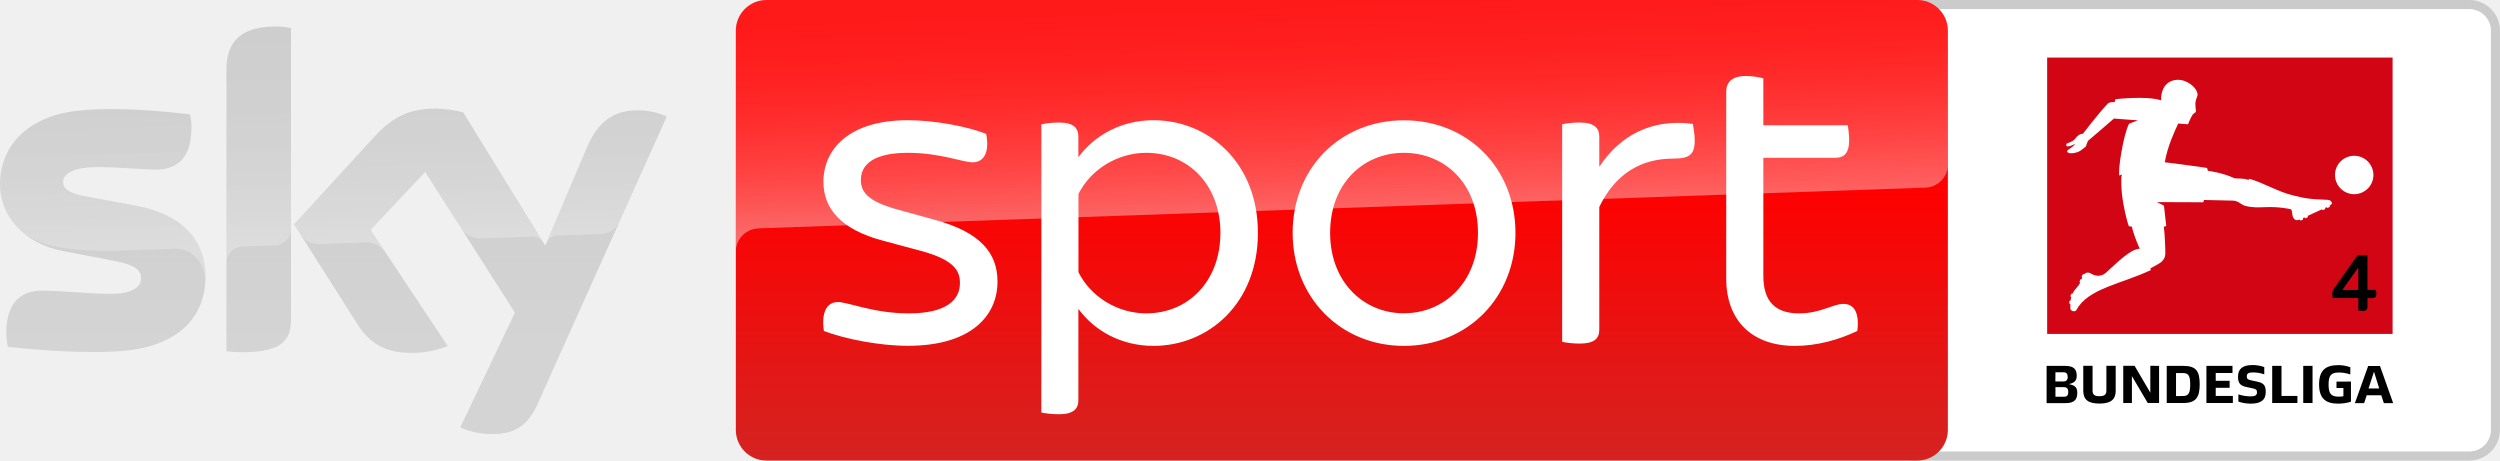
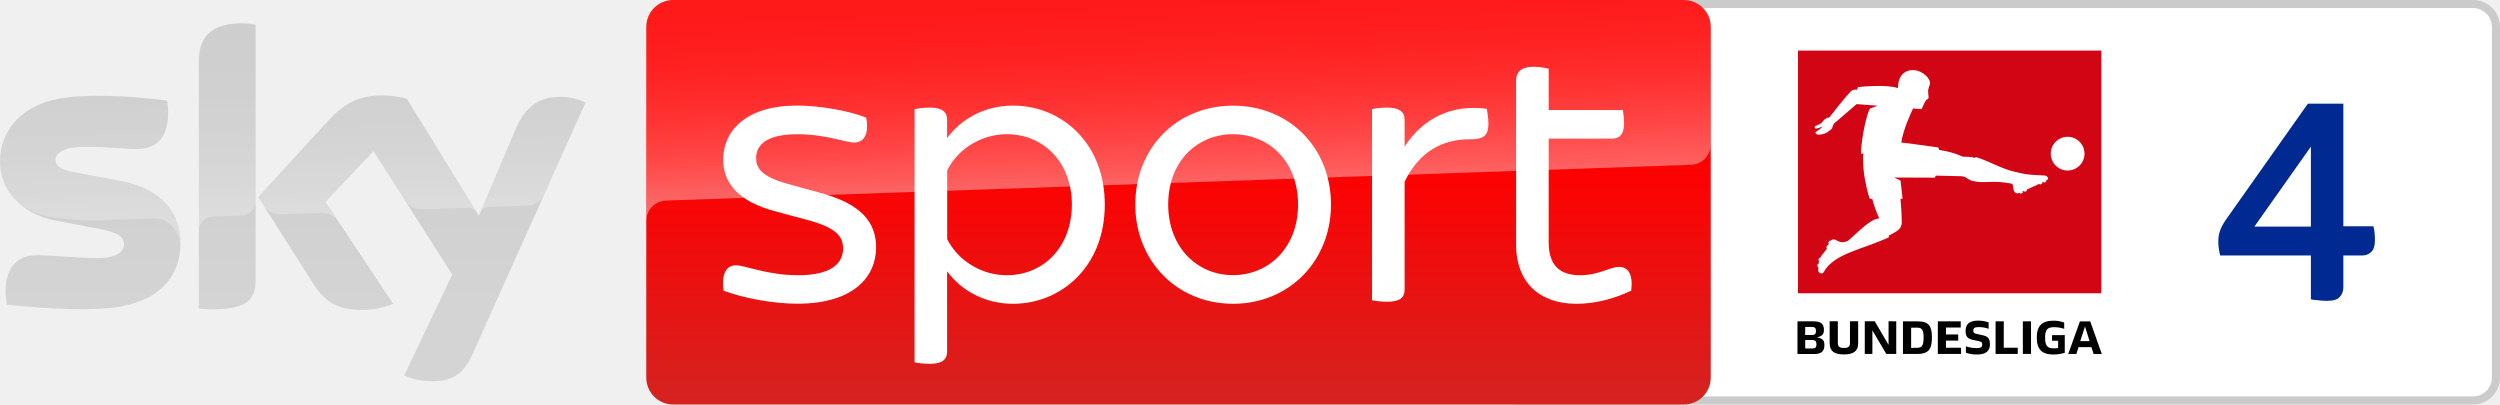
- <svg xmlns="http://www.w3.org/2000/svg" width="800" height="147.38" version="1.1">
-   <g>
-     <path d="m790.18 3.5e-4h-177.77c-5.424 0-9.816 4.392-9.816 9.816v127.75c0 5.424 4.392 9.816 9.816 9.816h177.77c5.424 0 9.816-4.392 9.816-9.816v-127.75c0.029-5.424-4.363-9.816-9.816-9.816m0 2.948c3.803 0 6.868 3.095 6.868 6.868v127.75a6.856 6.856 0 0 1-6.868 6.868h-177.77c-3.773 0-6.868-3.066-6.868-6.868v-127.75c0-3.773 3.095-6.868 6.868-6.868h177.77" fill="#cbcbcb" />
-     <path d="m790.19 2.948c3.803 0 6.868 3.095 6.868 6.868v127.75a6.856 6.856 0 0 1-6.868 6.868h-177.78c-3.773 0-6.868-3.066-6.868-6.868v-127.75c0-3.773 3.095-6.868 6.868-6.868h177.78" fill="#fff" />
-     <path d="m642.9 6.132h134.83v135.09h-134.83z" fill="#fff" />
-     <path d="m664.73 125.75c0 2.122-1.002 3.242-3.655 3.242h-6.161v-11.909h5.925c2.771 0 3.714 1.091 3.714 3.095 0 1.533-0.59 2.24-2.211 2.653l-0.295 0.088 0.265 0.059c1.828 0.413 2.417 1.091 2.417 2.771zm-7.016-3.685h2.506c1.002 0 1.444-0.442 1.444-1.444 0-1.032-0.413-1.503-1.444-1.503h-2.476zm4.127 3.39c0-1.091-0.442-1.562-1.444-1.562h-2.653v3.066h2.653c1.061 0 1.444-0.442 1.444-1.503zm4.805-0.354v-8.047h2.977v7.929c0 1.297 0.59 1.798 2.211 1.798 1.592 0 2.211-0.501 2.211-1.798v-7.929h2.977v8.018c0 2.8-1.621 4.068-5.158 4.068-3.596 0.029-5.188-1.238-5.217-4.038zm24.259-8.018v11.879h-3.626l-5.07-8.607v8.607h-2.771v-11.909h3.626l5.04 8.607v-8.607zm2.447 0h5.306c4.156 0 5.247 1.71 5.247 5.925 0 4.127-1.208 5.954-5.247 5.954h-5.306zm5.217 9.639c1.739 0 2.299-0.914 2.299-3.685 0-2.771-0.56-3.655-2.299-3.655h-2.24v7.369zm7.517-9.639h8.312v2.27h-5.365v2.506h4.451v2.24h-4.451v2.594h5.483v2.27h-8.46v-11.879zm10.199 11.437v-2.329c1.268 0.442 2.623 0.648 3.979 0.648 1.356 0 1.975-0.354 1.975-1.297 0-0.796-0.265-1.032-1.356-1.268l-1.975-0.413c-2.063-0.442-2.741-1.268-2.741-3.301 0-2.594 1.533-3.744 4.628-3.744 1.297 0 2.564 0.206 3.773 0.648v2.329c-1.15-0.413-2.388-0.619-3.626-0.619-1.474 0-1.975 0.383-1.975 1.297 0 0.766 0.354 1.002 1.297 1.208l1.916 0.413c2.24 0.472 2.859 1.238 2.859 3.36 0 2.535-1.562 3.714-4.775 3.714-1.327 0-2.682-0.206-3.979-0.648zm10.818-11.437h2.977v9.609h5.099v2.27h-8.077zm9.934 0h2.977v11.879h-2.977zm15.269 5.011v6.455c-1.327 0.413-2.712 0.619-4.127 0.619-4.127 0-6.072-1.828-6.072-6.161s1.946-6.161 6.072-6.161c1.327-0.029 2.653 0.206 3.92 0.678v2.299c-1.179-0.413-2.417-0.619-3.685-0.619-2.506 0-3.272 1.002-3.272 3.832 0 2.948 0.825 3.891 3.183 3.891 0.531 0 1.032-0.029 1.562-0.118v-2.653h-2.211v-2.034zm9.698 4.392h-4.657l-0.825 2.506h-2.948l4.245-11.879h3.773l4.215 11.879h-2.977zm-2.329-7.546-1.739 5.365h3.419z" />
-     <path d="m655.09 18.423h110.54v88.43h-110.54z" fill="#d20515" />
-     <path d="m746.23 64.996c0.059 0.206-0.147 0.383-0.531 0.648l-0.236 0.147 0.088 0.147c0.059 0.118-0.029 0.265-0.206 0.354l-0.354 0.177c-0.177 0.088-0.354 0.059-0.413-0.029l-0.088-0.147-0.472 0.236 0.059 0.147c0.059 0.118-0.059 0.265-0.206 0.324l-0.354 0.177c-0.177 0.088-0.354 0.059-0.413-0.059l-0.059-0.147c-1.415 0.678-3.007 1.385-4.628 2.122l0.088 0.206c0.059 0.118-0.059 0.265-0.206 0.324l-0.383 0.177c-0.177 0.088-0.354 0.059-0.383-0.059l-0.088-0.206-0.531 0.265 0.088 0.206c0.059 0.118-0.059 0.265-0.206 0.324l-0.354 0.177c-0.177 0.088-0.354 0.059-0.413-0.059l-0.088-0.206c-0.737 0.295-1.562 0.442-2.152-0.678-0.265-0.501-0.265-1.68-0.472-2.299-0.088-0.206-0.265-0.354-0.472-0.383-7.192-1.385-9.639 0.147-14.267-0.973-1.444-0.354-2.24-1.68-4.038-1.71l-9.285-0.206-0.206 0.737-14.856-0.059 2.27 1.12 0.737 6.544s-0.59 0.177-0.766 0.206c0.147 1.297 0.295 3.066 0.354 4.657 0.059 1.444 0.147 2.918 0.118 3.861 0 0.619-0.147 1.238-0.442 1.769-0.295 0.472-0.648 0.884-1.12 1.208-0.147 0.088-0.707 0.501-1.385 0.855-0.648 0.383-1.474 0.796-1.857 1.002 0.059 0.177 0.118 0.354 0.206 0.501-9.02 4.363-20.221 5.866-23.847 12.793-0.442 0.796-1.887 0.383-1.946-0.472v-1.415h-0.118c-0.118 0-0.206-0.147-0.206-0.354v-0.413c0-0.177 0.118-0.324 0.236-0.324h0.147c0.059-0.413 0.118-0.796 0.236-1.179l-0.147-0.059c-0.118-0.029-0.147-0.206-0.088-0.383l0.147-0.383c0.059-0.177 0.206-0.295 0.324-0.265l0.147 0.059c0.648-1.503 1.887-2.181 2.476-3.596l-0.088-0.029c-0.118-0.029-0.147-0.206-0.088-0.383l0.147-0.383c0.059-0.177 0.206-0.295 0.324-0.236l0.088 0.029c0.088-0.206 0.177-0.442 0.295-0.648l-0.118-0.088c-0.118-0.059-0.118-0.236 0-0.413l0.206-0.354c0.088-0.147 0.265-0.236 0.354-0.177l0.059 0.029h0.059c0.029 0 0.029 0 0.059-0.029l0.177-0.177c0.56-0.413 1.326-0.442 1.916-0.029 0.56 0.354 2.8 1.621 4.923-0.324 3.537-3.154 7.635-7.458 10.73-7.605-0.855-1.798-2.299-5.601-2.476-7.016l-1.002-0.206c-0.531-1.179-1.857-6.544-2.24-10.612 0 0-0.442-4.363 0-5.895-0.236-0.029-0.678 0.324-0.796 0.324-0.56-1.385 1.268-13.147 3.095-16.566l2.8-1.12c-0.295-0.029-2.299-0.118-7.635-0.56-2.977 2.653-6.426 5.483-8.165 7.016-0.295 0.206-0.796 1.887-0.796 1.887s-0.855 0.766-1.68 1.327c-1.061 0.766-3.714 1.327-4.274 0.442-0.118-0.206-0.118-0.324 0-0.442 0.413-0.442 1.946-1.15 2.476-2.122-0.855 0.442-1.769 0.855-2.506 0.796-0.324 0-0.472-0.796-0.059-0.943 1.12-0.472 2.004-0.678 2.653-1.592s1.415-1.474 2.417-1.503c0 0 4.952-6.455 7.841-9.521 0.796-0.855 2.299-0.56 2.299-0.56l0.265-0.973s9.963-1.179 14.62 0.354c-0.118-2.83 1.15-6.573 5.571-6.573 2.27 0 5.601 2.004 6.072 4.451 0.147 0.737-0.295 1.238-0.531 2.211-0.383 1.444 0.147 3.036 0 3.537-0.118 0.413-0.59 0.383-1.002 0.943-0.354 0.56-0.648 1.12-0.914 1.739l-0.59 1.356-3.124-0.236c-1.15 2.447-3.478 7.458-4.304 12.41 2.447 0.206 13.53 1.798 13.53 1.798l0.265 0.914s4.657 0.56 8.489 2.388c0.855 0.206 3.007-0.118 4.421 0.531 0.088-0.059 0.324-0.295 0.442-0.354 4.982 1.533 9.108 4.156 13.884 5.306l3.007 0.707c1.268 0.236 2.564 0.413 3.861 0.501 1.533 0.118 2.388 0.088 3.508 0.177 0.796 0.059 1.769-0.088 2.093 1.091m7.133-15.151c-3.39 0-6.161 2.741-6.161 6.131s2.741 6.161 6.131 6.161 6.161-2.741 6.161-6.131c0-3.419-2.771-6.161-6.131-6.161z" fill="#fff" />
-   </g>
-   <linearGradient id="A" x1="1456.7" x2="1456.7" y2="500" gradientTransform="matrix(.29477 0 0 .29477 .00245 .00035)" gradientUnits="userSpaceOnUse">
+ <svg xmlns="http://www.w3.org/2000/svg" width="800" height="129.44" version="1.1">
+   <linearGradient id="A" x1="1456.7" x2="1456.7" y2="500" gradientTransform="matrix(.25889 0 0 .25889 .012607 .00096014)" gradientUnits="userSpaceOnUse">
    <stop stop-color="red" offset=".4" />
    <stop stop-color="#d42321" offset="1" />
  </linearGradient>
-   <path d="m245.28 3.5e-4h368.22c5.424 0 9.816 4.392 9.816 9.816v127.75c0 5.424-4.392 9.816-9.816 9.816h-368.22c-5.424 0-9.816-4.392-9.816-9.816v-127.75c0-5.424 4.392-9.816 9.816-9.816z" fill="url(#A)" />
-   <linearGradient id="B" x1="1459.5" x2="1450.8" y1="233.73" y2="-15.325" gradientTransform="matrix(.29477 0 0 .29477 .00245 .00035)" gradientUnits="userSpaceOnUse">
+   <linearGradient id="B" x1="1459.5" x2="1450.8" y1="233.73" y2="-15.325" gradientTransform="matrix(.25889 0 0 .25889 .012607 .00096014)" gradientUnits="userSpaceOnUse">
    <stop stop-color="#fff" offset="0" />
    <stop stop-color="#fff" stop-opacity=".835" offset=".12" />
    <stop stop-color="#fff" stop-opacity=".658" offset=".269" />
    <stop stop-color="#fff" stop-opacity=".511" offset=".42" />
    <stop stop-color="#fff" stop-opacity=".397" offset=".568" />
    <stop stop-color="#fff" stop-opacity=".315" offset=".716" />
    <stop stop-color="#fff" stop-opacity=".266" offset=".86" />
    <stop stop-color="#fff" stop-opacity=".25" offset="1" />
  </linearGradient>
-   <path d="m242.53 73.102 0.943-0.059 372.5-12.999c4.097-0.029 7.369-3.39 7.34-7.458v-42.771c0-5.424-4.392-9.816-9.816-9.816h-368.22c-5.424 0-9.816 4.392-9.816 9.816v70.951c-0.118-4.038 3.036-7.458 7.074-7.664z" fill="url(#B)" opacity=".4" />
-   <linearGradient id="C" x1="361.92" x2="361.92" y1="28.806" y2="471.22" gradientTransform="matrix(.29477 0 0 .29477 .00245 .00035)" gradientUnits="userSpaceOnUse">
+   <linearGradient id="C" x1="361.92" x2="361.92" y1="28.806" y2="471.22" gradientTransform="matrix(.25889 0 0 .25889 .012607 .00096014)" gradientUnits="userSpaceOnUse">
    <stop stop-color="#cbcbcb" offset="0" />
    <stop stop-color="#d4d4d4" offset=".8" />
  </linearGradient>
-   <path d="m147.27 136.8c3.095 1.356 6.426 2.093 9.786 2.093 7.693 0.177 11.909-2.771 15.004-9.668l41.297-91.938c-2.682-1.208-5.601-1.887-8.548-1.975-5.335-0.118-12.469 0.973-16.979 11.82l-13.353 31.481-26.234-42.623c-2.889-0.766-5.866-1.179-8.843-1.238-9.285 0-14.444 3.39-19.808 9.226l-25.497 27.826 20.486 32.248c3.803 5.866 8.784 8.873 16.89 8.873 4.038 0.059 8.047-0.678 11.791-2.211l-24.702-37.141 17.509-18.541 28.71 45.011zm-54.149-34.753c0 6.78-2.653 10.671-15.917 10.671-1.592 0-3.183-0.118-4.746-0.324v-89.934c0-6.839 2.329-13.972 15.682-13.972 1.68 0 3.36 0.177 4.982 0.501zm-27.354-13.589c0 12.675-8.283 21.872-25.085 23.699-12.174 1.297-29.801-0.236-38.172-1.179-0.295-1.444-0.472-2.918-0.501-4.421 0-11.024 5.954-13.559 11.555-13.559 5.836 0 15.004 1.032 21.813 1.032 7.517 0 9.786-2.535 9.786-4.982 0-3.154-3.007-4.481-8.843-5.601l-15.976-3.066c-13.265-2.535-20.339-11.702-20.339-21.43 0-11.82 8.371-21.695 24.849-23.522 12.469-1.356 27.649 0.177 35.962 1.179 0.295 1.385 0.442 2.8 0.442 4.245 0 11.024-5.836 13.412-11.437 13.412-4.304 0-10.995-0.796-18.629-0.796-7.752 0-10.995 2.152-10.995 4.746 0 2.771 3.066 3.891 7.929 4.746l15.239 2.83c15.652 2.859 22.402 11.761 22.402 22.668z" fill="url(#C)" />
-   <linearGradient id="D" x1="365.45" x2="359.6" y1="263.25" y2="95.751" gradientTransform="matrix(.29477 0 0 .29477 .00245 .00035)" gradientUnits="userSpaceOnUse">
+   <linearGradient id="D" x1="365.45" x2="359.6" y1="263.25" y2="95.751" gradientTransform="matrix(.25889 0 0 .25889 .012607 .00096014)" gradientUnits="userSpaceOnUse">
    <stop stop-color="#fff" offset="0" />
    <stop stop-color="#fff" stop-opacity=".835" offset=".12" />
    <stop stop-color="#fff" stop-opacity=".658" offset=".269" />
    <stop stop-color="#fff" stop-opacity=".511" offset=".42" />
    <stop stop-color="#fff" stop-opacity=".397" offset=".568" />
    <stop stop-color="#fff" stop-opacity=".315" offset=".716" />
    <stop stop-color="#fff" stop-opacity=".266" offset=".86" />
    <stop stop-color="#fff" stop-opacity=".25" offset="1" />
  </linearGradient>
  <g>
-     <path d="m213.38 37.288-15.122 33.662c-1.179 2.417-3.626 3.95-6.308 3.95l-13.795 0.472c-1.503 0.088-2.83 1.091-3.36 2.506v-0.029l13.029-30.715c4.539-10.847 11.673-11.938 16.979-11.82 2.977 0.088 5.866 0.766 8.578 1.975zm-39.617 40.236-25.527-41.503c-2.889-0.766-5.866-1.179-8.843-1.238-9.285 0-14.444 3.39-19.808 9.226l-25.497 27.826 2.034 3.213c1.327 2.004 3.626 3.154 6.043 3.036l14.532-0.501a7.272 7.272 0 0 1 6.426 2.889l-4.569-6.868 17.509-18.541 11.761 18.423c1.444 1.828 3.685 2.859 6.013 2.8l16.713-0.59c1.297 0 2.535 0.707 3.213 1.828zm-85.63-69.005c-13.353 0-15.682 7.133-15.682 13.972v61.606c0-2.83 2.27-5.129 5.099-5.217l10.346-0.354c2.889 0 5.247-2.358 5.247-5.247v-64.259c-1.68-0.354-3.331-0.531-5.011-0.501zm-44.746 57.244-15.239-2.83c-4.864-0.855-7.929-1.975-7.929-4.746 0-2.594 3.242-4.746 10.995-4.746 7.635 0 14.326 0.796 18.629 0.796 5.601 0 11.437-2.388 11.437-13.412 0-1.415-0.147-2.859-0.442-4.245-8.312-1.032-23.493-2.535-35.962-1.179-16.507 1.828-24.878 11.732-24.878 23.522 0.029 6.308 3.007 12.262 8.047 16.065 3.714 2.299 7.9 3.803 12.233 4.363 5.66 0.766 11.349 1.061 17.038 0.884l18.187-0.648c6.809-0.236 10.523 5.571 10.14 11.408 0-0.088 0-0.147 0.029-0.236v-0.059c0.059-0.766 0.088-1.533 0.088-2.299 0-10.847-6.75-19.749-22.373-22.638z" fill="url(#D)" opacity=".25" />
-     <path d="m263.64 105.91c-0.884-6.072 1.002-9.256 4.481-9.256 3.301 0 11.408 3.626 22.697 3.626 11.879 0 16.36-4.215 16.36-9.698 0-3.891-1.739-7.369-12.439-10.287l-12.292-3.301c-13.589-3.626-18.954-10.435-18.954-18.836 0-10.405 8.254-19.69 26.912-19.69 8.401 0 18.836 1.887 25.173 4.363 1.15 5.925-0.737 9.108-4.333 9.108-3.183 0-10.405-3.036-20.693-3.036-10.995 0-15.063 3.744-15.063 8.666 0 3.449 1.592 6.662 11.437 9.403l12.587 3.478c14.06 3.891 19.69 10.405 19.69 19.661 0 10.877-8.401 20.545-28.651 20.545-8.961 0.029-20.133-2.152-26.912-4.746m138.89-31.393c0 22.697-15.917 36.168-33.427 36.168-10.405 0-18.954-4.923-24.024-11.85v29.241c0 2.741-1.592 4.481-6.22 4.481-2.329 0-4.481-0.295-5.63-0.56v-92.203c1.15-0.295 3.301-0.59 5.63-0.59 4.628 0 6.22 1.739 6.22 4.481v6.632c5.07-6.927 13.618-11.85 24.024-11.85 17.509 0 33.427 13.471 33.427 36.05m-11.997 0c0-15.181-10.111-25.615-23.729-25.615-9.256 0-17.804 5.365-21.695 13.176v25.026c3.891 7.811 12.439 13.176 21.695 13.176 13.589-0.029 23.729-10.435 23.729-25.763m23.11 0c0-20.693 15.181-36.021 35.578-36.021 20.545 0 35.726 15.328 35.726 36.021 0 20.545-15.181 36.168-35.726 36.168-20.398-0.029-35.578-15.652-35.578-36.168m59.307 0c0-15.917-10.73-25.615-23.729-25.615-12.852 0-23.581 9.698-23.581 25.615 0 15.77 10.73 25.733 23.581 25.733 12.999 0 23.729-9.963 23.729-25.733m69.359-29.536c0 4.775-2.004 5.777-6.957 5.777-9.963 0-18.364 4.628-23.581 15.475v39.234c0 2.889-1.592 4.481-6.367 4.481-2.034 0-4.363-0.295-5.512-0.56v-69.624c1.15-0.295 3.449-0.56 5.512-0.56 4.746 0 6.367 1.739 6.367 4.481v9.698c6.78-10.287 17.067-15.475 29.948-13.736 0.147 1.002 0.59 3.183 0.59 5.335m52.027 60.929c-6.072 2.889-13.029 4.775-19.956 4.775-13.736 0-21.99-8.106-21.99-21.548v-59.749c0-3.036 1.739-5.07 6.367-5.07 2.004 0 4.333 0.413 5.512 0.737v15.033h27.03c0.147 1.002 0.442 3.036 0.442 4.775 0 4.186-1.739 5.63-4.333 5.63h-23.139v37.789c0 8.077 3.744 11.997 11.408 11.997 6.957 0 10.847-3.036 14.178-3.036 3.478-0.029 5.217 2.859 4.481 8.666" fill="#fff" />
-     <path d="m756.12 99.485q-0.434 0-0.841-0.054-0.407-0.027-0.624-0.081v-3.959h-8.19q-0.054-0.217-0.108-0.542-0.054-0.325-0.054-0.759 0-0.488 0.163-0.949 0.163-0.461 0.542-1.003l7.376-10.441h3.2v11.064h2.712q0.136 0.488 0.136 1.248 0 0.786-0.353 1.085-0.325 0.298-0.786 0.298h-1.708v2.875q0 0.515-0.325 0.868-0.298 0.353-1.139 0.353zm-6.563-6.698h5.098v-7.214z" />
+     <path d="m485.35 9.6014e-4v129.44h306.03c4.763 0 8.62-3.856 8.62-8.62v-112.2c0.026-4.763-3.83-8.621-8.62-8.621z" fill="#cbcbcb" />
+     <path d="m485.35 2.589v124.26h306.03c3.333 5e-3 6.036-2.698 6.031-6.031v-112.2c0-3.314-2.692-6.033-6.031-6.033z" fill="#fff" />
+     <path d="m583.81 110.44c0 1.864-0.88 2.848-3.21 2.848h-5.41v-10.459h5.204c2.433 0 3.262 0.958 3.262 2.718 0 1.346-0.518 1.967-1.942 2.33l-0.259 0.078 0.233 0.052c1.605 0.362 2.123 0.958 2.123 2.433zm-6.161-3.236h2.2c0.88 0 1.269-0.388 1.269-1.269 0-0.906-0.362-1.32-1.269-1.32h-2.175zm3.624 2.977c0-0.958-0.388-1.372-1.269-1.372h-2.33v2.692h2.33c0.932 0 1.269-0.388 1.269-1.32zm4.22-0.311v-7.067h2.615v6.964c0 1.139 0.518 1.579 1.942 1.579 1.398 0 1.942-0.44 1.942-1.579v-6.964h2.615v7.042c0 2.459-1.424 3.573-4.53 3.573-3.158 0.026-4.556-1.087-4.582-3.547zm21.306-7.042v10.433h-3.184l-4.453-7.559v7.559h-2.433v-10.459h3.184l4.427 7.559v-7.559zm2.149 0h4.66c3.65 0 4.608 1.502 4.608 5.204 0 3.624-1.061 5.229-4.608 5.229h-4.66zm4.582 8.465c1.527 0 2.019-0.803 2.019-3.236 0-2.433-0.492-3.21-2.019-3.21h-1.967v6.472zm6.601-8.465h7.3v1.993h-4.712v2.2h3.909v1.967h-3.909v2.278h4.815v1.993h-7.43v-10.433zm8.957 10.045v-2.045c1.113 0.388 2.304 0.57 3.495 0.57 1.191 0 1.734-0.311 1.734-1.139 0-0.699-0.233-0.906-1.191-1.113l-1.734-0.362c-1.812-0.388-2.408-1.113-2.408-2.899 0-2.278 1.346-3.288 4.064-3.288 1.139 0 2.252 0.181 3.314 0.57v2.045c-1.01-0.362-2.097-0.544-3.184-0.544-1.294 0-1.734 0.337-1.734 1.139 0 0.673 0.311 0.88 1.139 1.061l1.683 0.362c1.967 0.414 2.511 1.087 2.511 2.951 0 2.226-1.372 3.262-4.194 3.262-1.165 0-2.356-0.181-3.495-0.57zm9.501-10.045h2.615v8.44h4.479v1.993h-7.093zm8.724 0h2.615v10.433h-2.615zm13.41 4.401v5.67c-1.165 0.362-2.382 0.544-3.624 0.544-3.624 0-5.333-1.605-5.333-5.41 0-3.805 1.709-5.411 5.333-5.411 1.165-0.026 2.33 0.181 3.443 0.595v2.019c-1.036-0.362-2.123-0.544-3.236-0.544-2.2 0-2.874 0.88-2.874 3.365 0 2.589 0.725 3.417 2.796 3.417 0.466 0 0.906-0.026 1.372-0.104v-2.33h-1.942v-1.786zm8.517 3.857h-4.09l-0.725 2.2h-2.589l3.728-10.433h3.314l3.702 10.433h-2.615zm-2.045-6.627-1.527 4.712h3.003z" />
+     <path d="m575.35 16.182h97.081v77.664h-97.081z" fill="#d20515" />
+     <path d="m655.39 57.084c0.052 0.181-0.129 0.337-0.466 0.57l-0.207 0.129 0.078 0.129c0.052 0.104-0.026 0.233-0.181 0.311l-0.311 0.155c-0.155 0.078-0.311 0.052-0.362-0.026l-0.078-0.129-0.414 0.207 0.052 0.129c0.052 0.104-0.052 0.233-0.181 0.285l-0.311 0.155c-0.155 0.078-0.311 0.052-0.362-0.052l-0.052-0.129c-1.243 0.595-2.641 1.217-4.064 1.864l0.078 0.181c0.052 0.104-0.052 0.233-0.181 0.285l-0.337 0.155c-0.155 0.078-0.311 0.052-0.337-0.052l-0.078-0.181-0.466 0.233 0.078 0.181c0.052 0.104-0.052 0.233-0.181 0.285l-0.311 0.155c-0.155 0.078-0.311 0.052-0.362-0.052l-0.078-0.181c-0.647 0.259-1.372 0.388-1.89-0.595-0.233-0.44-0.233-1.476-0.414-2.019-0.078-0.181-0.233-0.311-0.414-0.337-6.317-1.217-8.465 0.129-12.53-0.854-1.269-0.311-1.967-1.476-3.547-1.502l-8.155-0.181-0.181 0.647-13.047-0.052 1.993 0.984 0.647 5.747s-0.518 0.155-0.673 0.181c0.129 1.139 0.259 2.692 0.311 4.09 0.052 1.269 0.129 2.563 0.104 3.391 0 0.544-0.129 1.087-0.388 1.553-0.259 0.414-0.57 0.777-0.984 1.061-0.129 0.078-0.621 0.44-1.217 0.751-0.57 0.337-1.294 0.699-1.631 0.88 0.052 0.155 0.104 0.311 0.181 0.44-7.922 3.832-17.76 5.152-20.944 11.236-0.388 0.699-1.657 0.337-1.709-0.414v-1.243h-0.104c-0.104 0-0.181-0.129-0.181-0.311v-0.362c0-0.155 0.104-0.285 0.207-0.285h0.129c0.052-0.362 0.104-0.699 0.207-1.036l-0.129-0.052c-0.104-0.026-0.129-0.181-0.078-0.337l0.129-0.337c0.052-0.155 0.181-0.259 0.285-0.233l0.129 0.052c0.57-1.32 1.657-1.916 2.175-3.158l-0.078-0.026c-0.104-0.026-0.129-0.181-0.078-0.337l0.129-0.337c0.052-0.155 0.181-0.259 0.285-0.207l0.078 0.026c0.078-0.181 0.155-0.388 0.259-0.57l-0.104-0.078c-0.104-0.052-0.104-0.207 0-0.362l0.181-0.311c0.078-0.129 0.233-0.207 0.311-0.155l0.052 0.026h0.052c0.026 0 0.026 0 0.052-0.026l0.155-0.155c0.492-0.362 1.165-0.388 1.683-0.026 0.492 0.311 2.459 1.424 4.323-0.285 3.107-2.77 6.705-6.55 9.424-6.679-0.751-1.579-2.019-4.919-2.175-6.161l-0.88-0.181c-0.466-1.036-1.631-5.747-1.967-9.32 0 0-0.388-3.832 0-5.178-0.207-0.026-0.595 0.285-0.699 0.285-0.492-1.217 1.113-11.546 2.718-14.549l2.459-0.984c-0.259-0.026-2.019-0.104-6.705-0.492-2.615 2.33-5.644 4.815-7.171 6.161-0.259 0.181-0.699 1.657-0.699 1.657s-0.751 0.673-1.476 1.165c-0.932 0.673-3.262 1.165-3.754 0.388-0.104-0.181-0.104-0.285 0-0.388 0.362-0.388 1.709-1.01 2.175-1.864-0.751 0.388-1.553 0.751-2.2 0.699-0.285 0-0.414-0.699-0.052-0.828 0.984-0.414 1.76-0.595 2.33-1.398 0.57-0.802 1.243-1.294 2.123-1.32 0 0 4.349-5.669 6.886-8.362 0.699-0.751 2.019-0.492 2.019-0.492l0.233-0.854s8.75-1.036 12.84 0.311c-0.104-2.485 1.01-5.773 4.893-5.773 1.993 0 4.919 1.76 5.333 3.909 0.129 0.647-0.259 1.087-0.466 1.942-0.337 1.269 0.129 2.666 0 3.107-0.104 0.362-0.518 0.337-0.88 0.828-0.311 0.492-0.57 0.984-0.803 1.527l-0.518 1.191-2.744-0.207c-1.01 2.149-3.055 6.55-3.78 10.899 2.149 0.181 11.882 1.579 11.882 1.579l0.233 0.803s4.09 0.492 7.456 2.097c0.751 0.181 2.641-0.104 3.883 0.466 0.078-0.052 0.285-0.259 0.388-0.311 4.375 1.346 7.999 3.65 12.194 4.66l2.641 0.621c1.113 0.207 2.252 0.362 3.391 0.44 1.346 0.104 2.097 0.078 3.081 0.155 0.699 0.052 1.553-0.078 1.838 0.958m6.265-13.307c-2.977 0-5.41 2.408-5.41 5.385s2.408 5.411 5.385 5.411 5.41-2.408 5.41-5.385c0-3.003-2.433-5.411-5.385-5.411z" fill="#fff" />
+     <path d="m215.43 9.6014e-4h323.39c4.763 0 8.621 3.857 8.621 8.621v112.2c0 4.763-3.857 8.621-8.621 8.621h-323.39c-4.763 0-8.621-3.857-8.621-8.621v-112.2c0-4.763 3.857-8.621 8.621-8.621z" fill="url(#A)" />
+     <path d="m213.01 64.203 0.828-0.052 327.15-11.416c3.599-0.026 6.472-2.977 6.446-6.55v-37.564c0-4.763-3.857-8.621-8.621-8.621h-323.39c-4.763 0-8.621 3.857-8.621 8.621v62.313c-0.104-3.547 2.666-6.55 6.213-6.731z" fill="url(#B)" opacity=".4" />
+     <path d="m129.35 120.15c2.718 1.191 5.644 1.838 8.595 1.838 6.757 0.155 10.459-2.433 13.177-8.491l36.269-80.745c-2.356-1.061-4.919-1.657-7.508-1.734-4.686-0.104-10.951 0.854-14.912 10.381l-11.728 27.648-23.04-37.434c-2.537-0.673-5.152-1.036-7.766-1.087-8.155 0-12.686 2.977-17.397 8.103l-22.393 24.438 17.992 28.322c3.34 5.152 7.715 7.792 14.834 7.792 3.547 0.052 7.067-0.595 10.356-1.942l-21.695-32.619 15.377-16.284 25.215 39.531zm-47.557-30.522c0 5.954-2.33 9.372-13.98 9.372-1.398 0-2.796-0.104-4.168-0.285v-78.985c0-6.006 2.045-12.271 13.773-12.271 1.476 0 2.951 0.155 4.375 0.44zm-24.024-11.935c0 11.132-7.275 19.209-22.031 20.814-10.692 1.139-26.173-0.207-33.525-1.036-0.259-1.269-0.414-2.563-0.44-3.883 0-9.682 5.229-11.908 10.148-11.908 5.126 0 13.177 0.906 19.157 0.906 6.601 0 8.595-2.226 8.595-4.375 0-2.77-2.641-3.935-7.766-4.919l-14.031-2.692c-11.65-2.226-17.863-10.277-17.863-18.821 0-10.381 7.352-19.054 21.824-20.658 10.951-1.191 24.283 0.155 31.583 1.036 0.259 1.217 0.388 2.459 0.388 3.728 0 9.682-5.126 11.779-10.045 11.779-3.78 0-9.656-0.699-16.361-0.699-6.809 0-9.656 1.89-9.656 4.168 0 2.433 2.692 3.417 6.964 4.168l13.383 2.485c13.746 2.511 19.674 10.329 19.674 19.908z" fill="url(#C)" />
+     <path d="m187.4 32.748-13.281 29.564c-1.036 2.123-3.184 3.469-5.54 3.469l-12.116 0.414c-1.32 0.078-2.485 0.958-2.951 2.2v-0.026l11.443-26.976c3.987-9.526 10.252-10.484 14.912-10.381 2.615 0.078 5.152 0.673 7.533 1.734zm-34.794 35.338-22.419-36.45c-2.537-0.673-5.152-1.036-7.766-1.087-8.155 0-12.686 2.977-17.397 8.103l-22.393 24.438 1.786 2.822c1.165 1.76 3.184 2.77 5.307 2.666l12.762-0.44a6.387 6.387 0 0 1 5.644 2.537l-4.013-6.032 15.377-16.284 10.329 16.181c1.269 1.605 3.236 2.511 5.281 2.459l14.678-0.518c1.139 0 2.226 0.621 2.822 1.605zm-75.205-60.604c-11.728 0-13.773 6.265-13.773 12.271v54.106c0-2.485 1.993-4.505 4.479-4.582l9.086-0.311c2.537 0 4.608-2.071 4.608-4.608v-56.436c-1.476-0.311-2.925-0.466-4.401-0.44zm-39.299 50.275-13.383-2.485c-4.272-0.751-6.964-1.734-6.964-4.168 0-2.278 2.848-4.168 9.656-4.168 6.705 0 12.582 0.699 16.361 0.699 4.919 0 10.045-2.097 10.045-11.779 0-1.243-0.129-2.511-0.388-3.728-7.301-0.906-20.632-2.226-31.583-1.036-14.497 1.605-21.85 10.304-21.85 20.658 0.026 5.54 2.641 10.77 7.067 14.109 3.262 2.019 6.938 3.34 10.744 3.832 4.971 0.673 9.967 0.932 14.963 0.777l15.973-0.57c5.98-0.207 9.242 4.893 8.906 10.019 0-0.078 0-0.129 0.026-0.207v-0.052c0.052-0.673 0.078-1.346 0.078-2.019 0-9.526-5.928-17.345-19.649-19.882z" fill="url(#D)" opacity=".25" />
+     <path d="m231.55 93.017c-0.777-5.333 0.88-8.129 3.935-8.129 2.899 0 10.019 3.184 19.934 3.184 10.433 0 14.368-3.702 14.368-8.517 0-3.417-1.527-6.472-10.924-9.035l-10.795-2.899c-11.935-3.184-16.647-9.165-16.647-16.543 0-9.138 7.249-17.293 23.636-17.293 7.378 0 16.543 1.657 22.108 3.832 1.01 5.204-0.647 7.999-3.806 7.999-2.796 0-9.138-2.666-18.173-2.666-9.656 0-13.229 3.288-13.229 7.611 0 3.029 1.398 5.851 10.045 8.258l11.054 3.055c12.349 3.417 17.293 9.138 17.293 17.268 0 9.553-7.378 18.043-25.163 18.043-7.87 0.026-17.682-1.89-23.636-4.168m121.98-27.571c0 19.934-13.98 31.765-29.357 31.765-9.138 0-16.647-4.323-21.1-10.407v25.681c0 2.408-1.398 3.935-5.462 3.935-2.045 0-3.935-0.259-4.945-0.492v-80.978c1.01-0.259 2.899-0.518 4.945-0.518 4.064 0 5.462 1.527 5.462 3.935v5.825c4.453-6.084 11.96-10.407 21.1-10.407 15.377 0 29.357 11.831 29.357 31.661m-10.536 0c0-13.333-8.88-22.496-20.84-22.496-8.129 0-15.637 4.712-19.054 11.572v21.979c3.417 6.86 10.924 11.572 19.054 11.572 11.935-0.026 20.84-9.165 20.84-22.626m20.296 0c0-18.173 13.333-31.636 31.246-31.636 18.043 0 31.377 13.462 31.377 31.636 0 18.043-13.333 31.765-31.377 31.765-17.914-0.026-31.246-13.746-31.246-31.765m52.087 0c0-13.98-9.424-22.496-20.841-22.496-11.287 0-20.71 8.517-20.71 22.496 0 13.85 9.424 22.6 20.71 22.6 11.416 0 20.841-8.75 20.841-22.6m60.915-25.94c0 4.194-1.76 5.074-6.11 5.074-8.75 0-16.128 4.064-20.71 13.591v34.458c0 2.537-1.398 3.935-5.592 3.935-1.786 0-3.832-0.259-4.841-0.492v-61.147c1.01-0.259 3.029-0.492 4.841-0.492 4.168 0 5.592 1.527 5.592 3.935v8.517c5.954-9.035 14.989-13.591 26.302-12.064 0.129 0.88 0.518 2.796 0.518 4.686m45.693 53.511c-5.333 2.537-11.443 4.194-17.527 4.194-12.064 0-19.313-7.119-19.313-18.924v-52.475c0-2.666 1.527-4.453 5.592-4.453 1.76 0 3.806 0.362 4.841 0.647v13.203h23.739c0.129 0.88 0.388 2.666 0.388 4.194 0 3.676-1.527 4.945-3.806 4.945h-20.322v33.188c0 7.093 3.288 10.536 10.019 10.536 6.11 0 9.526-2.666 12.452-2.666 3.055-0.026 4.582 2.511 3.935 7.611" fill="#fff" />
+     <path d="m744.68 96.27q-1.539 0-2.982-0.192-1.443-0.096-2.212-0.289v-14.044h-29.05q-0.192-0.77-0.385-1.924-0.192-1.154-0.192-2.693 0-1.731 0.577-3.367 0.577-1.635 1.924-3.559l26.164-37.034h11.351v39.246h9.619q0.481 1.731 0.481 4.425 0 2.79-1.25 3.848-1.154 1.058-2.79 1.058h-6.06v10.196q0 1.828-1.154 3.078-1.058 1.25-4.04 1.25zm-23.278-23.759h18.084v-25.587z" fill="#002a91" />
  </g>
</svg>
